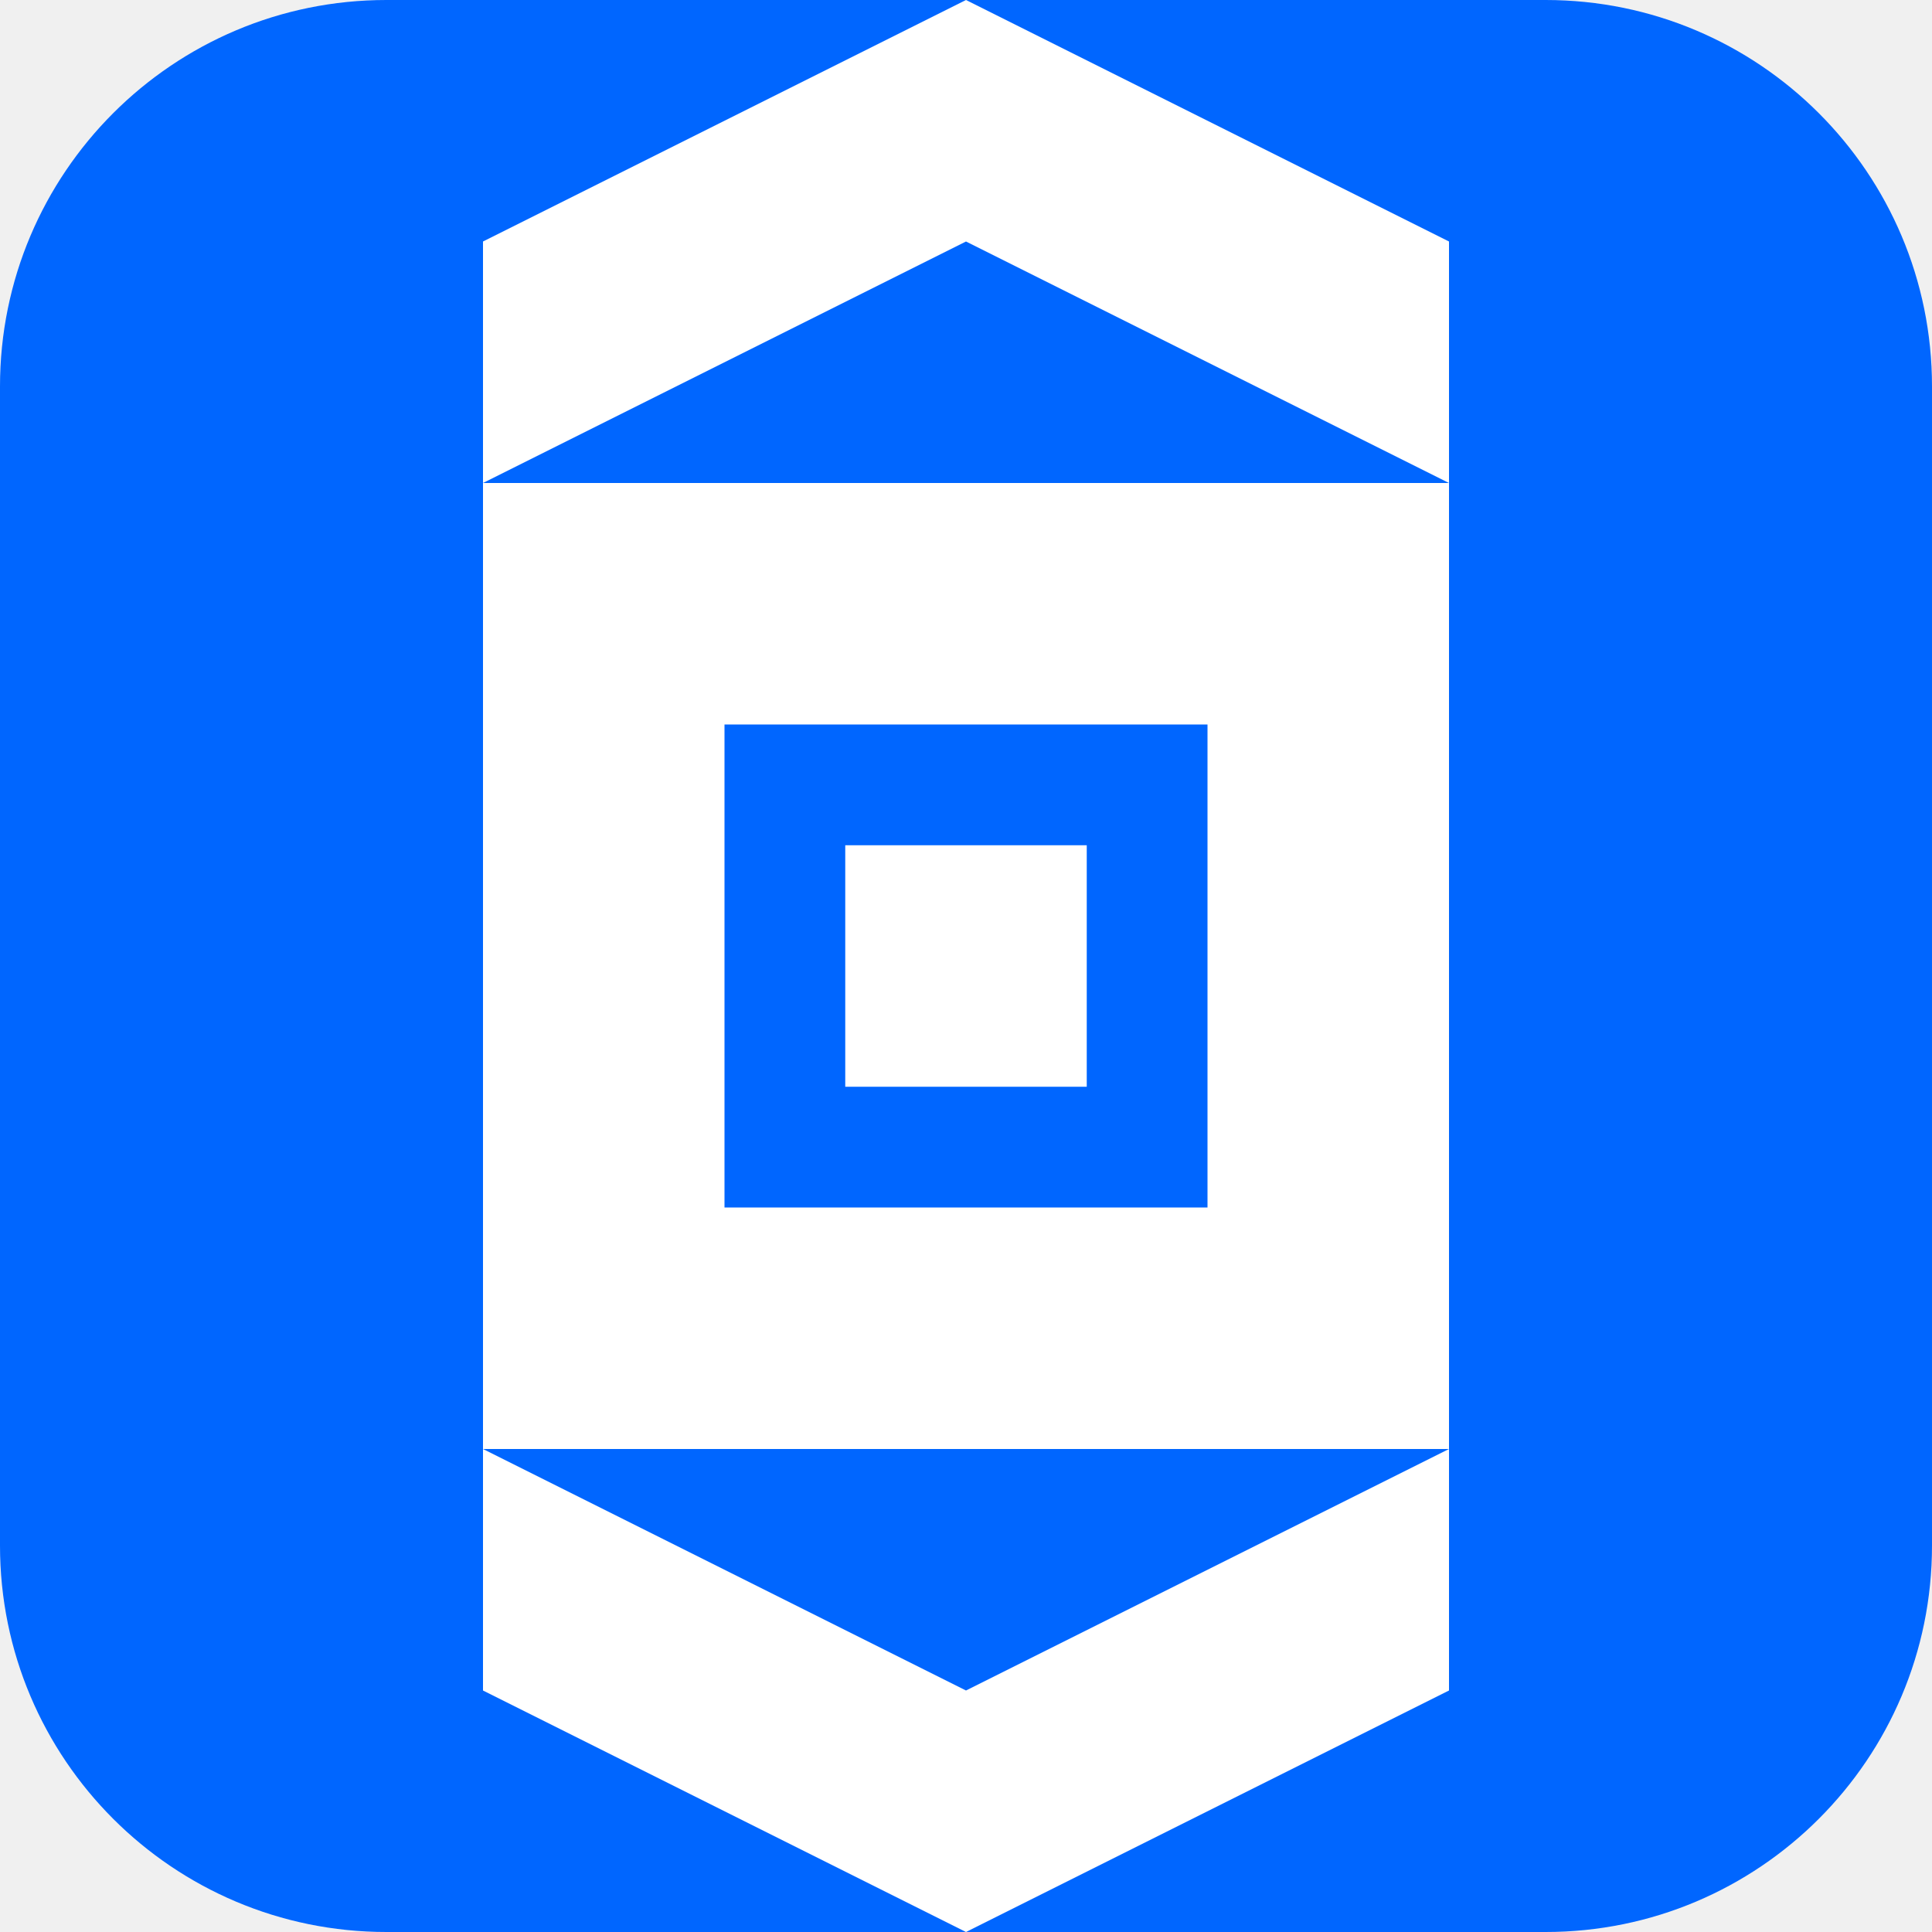
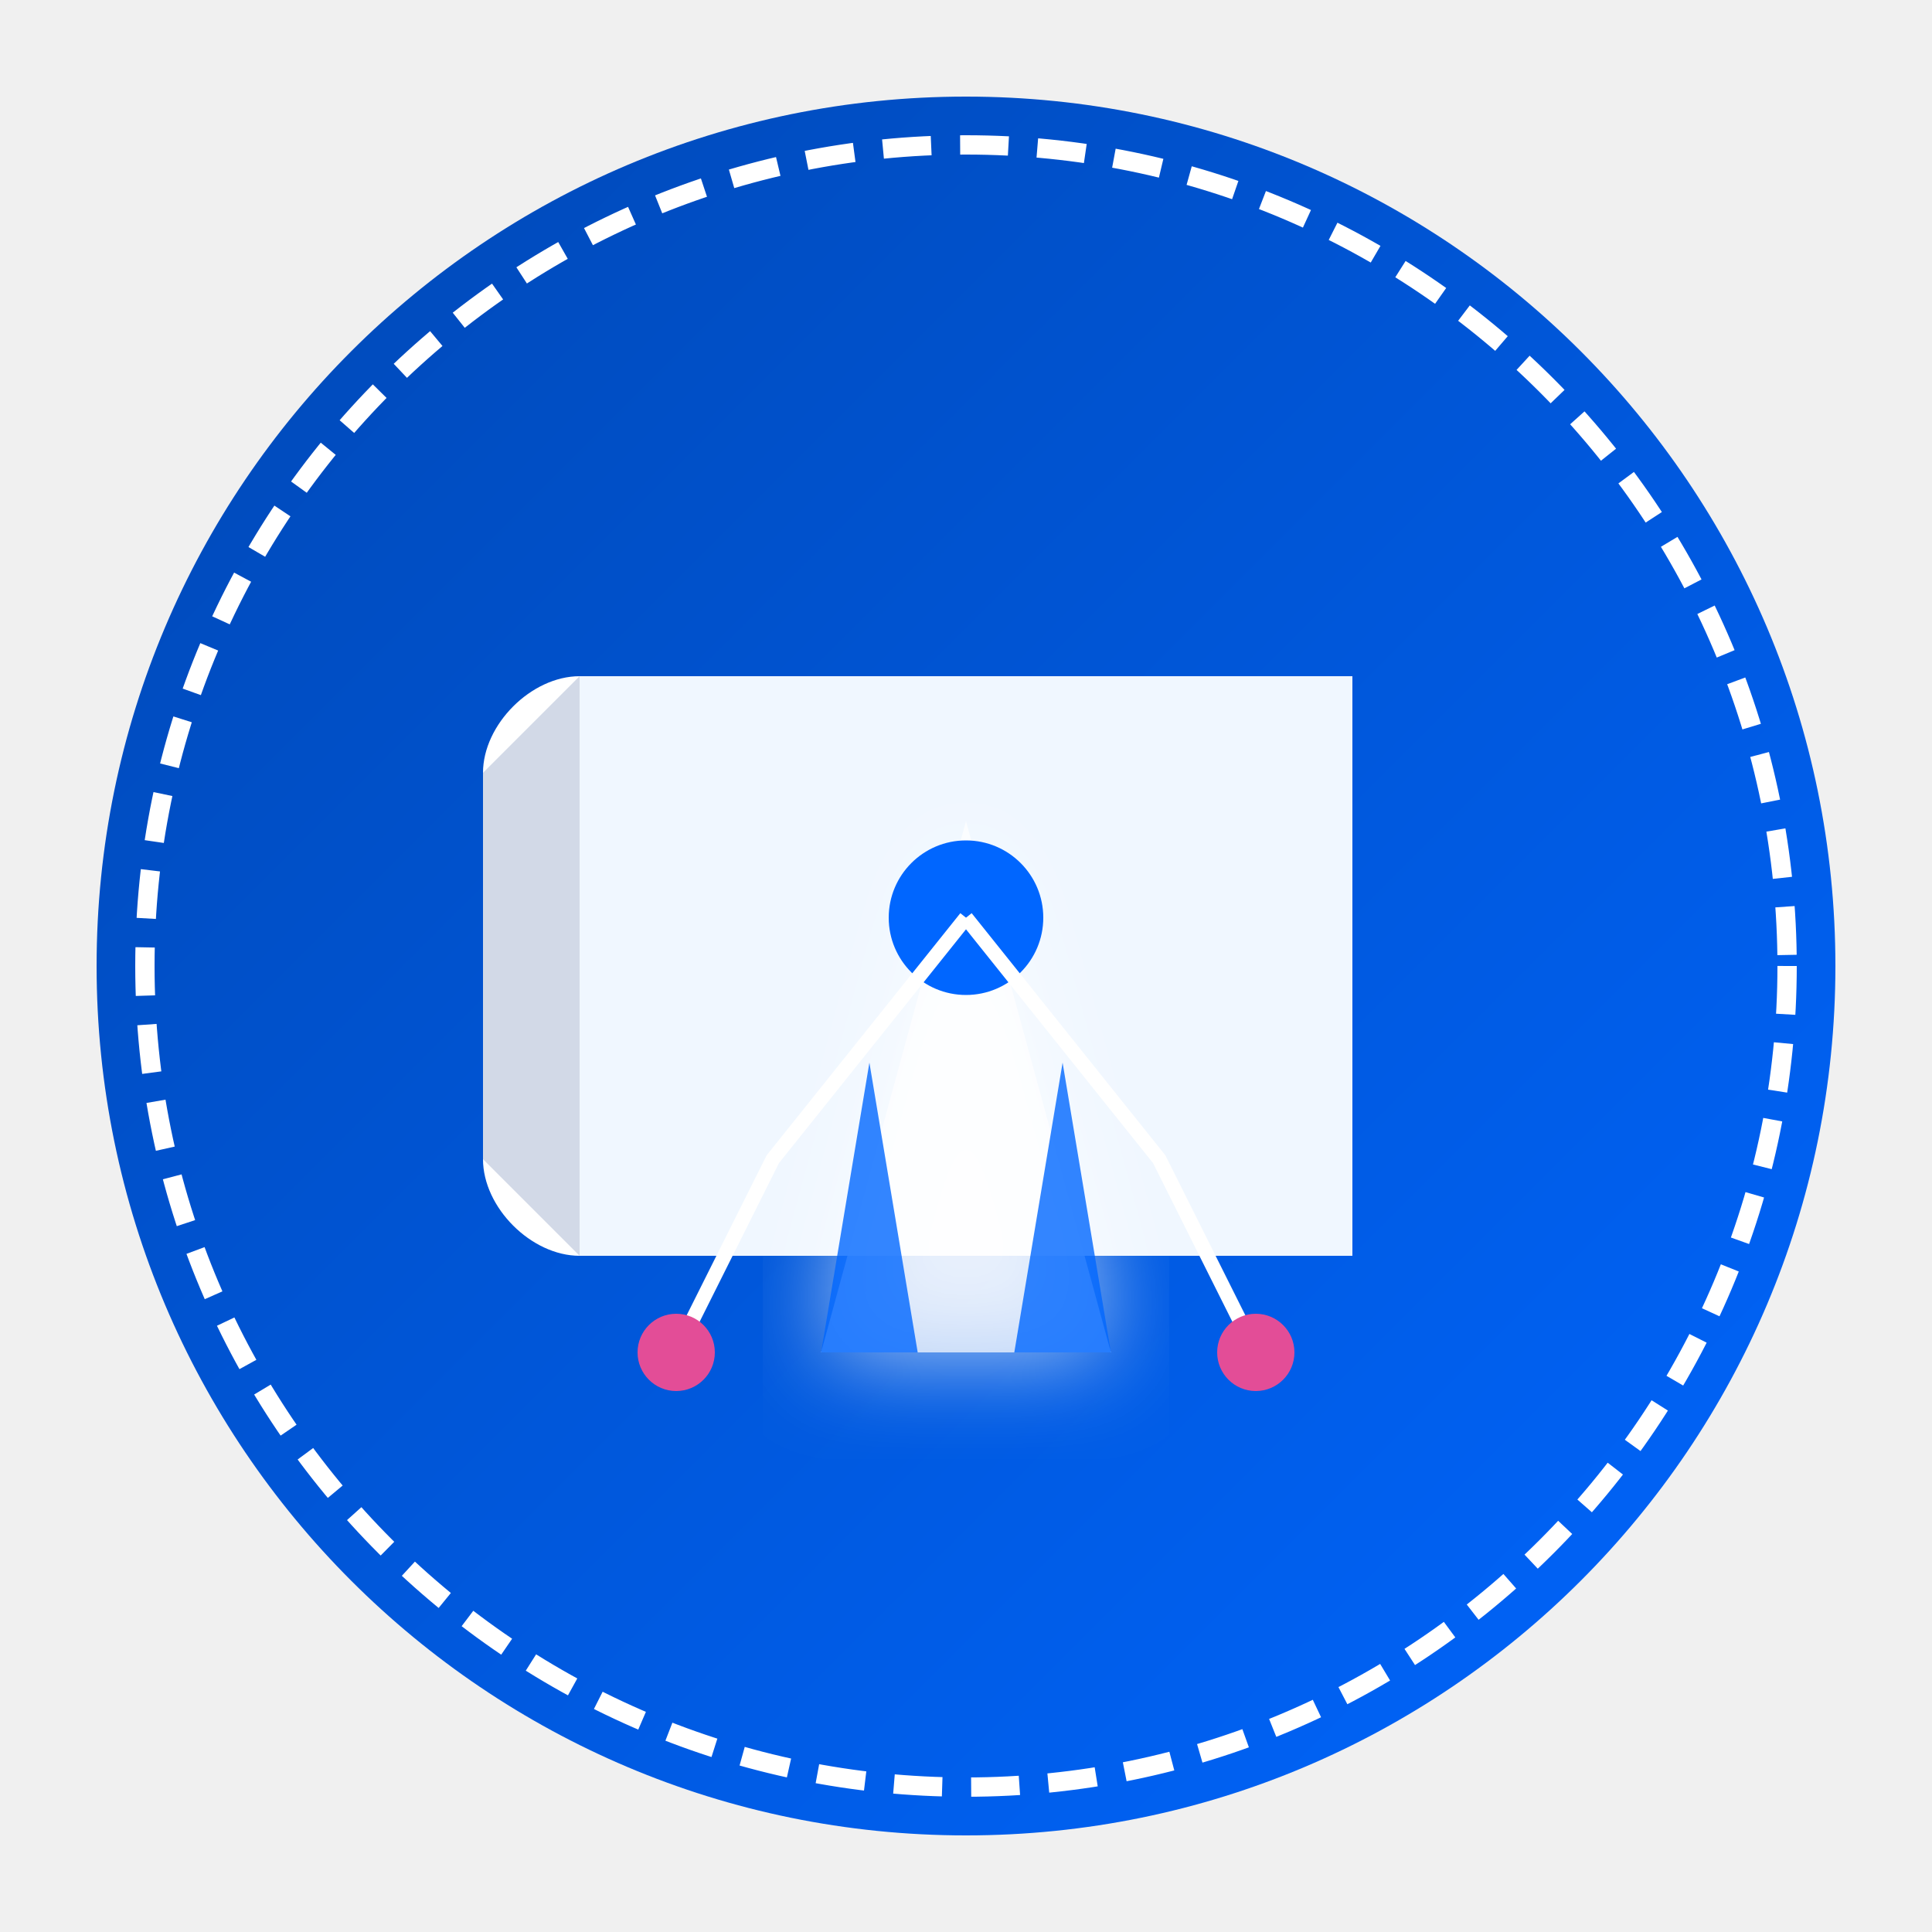
<svg xmlns="http://www.w3.org/2000/svg" width="200" height="200" viewBox="0 0 200 200" fill="none">
-   <rect width="200" height="200" rx="40" fill="#0066FF" />
-   <path d="M50 50H150V150H50V50Z" fill="white" />
-   <path d="M75 75H125V125H75V75Z" fill="#0066FF" />
-   <path d="M87.5 87.5H112.5V112.5H87.5V87.5Z" fill="white" />
-   <path d="M50 150L100 175L150 150V175L100 200L50 175V150Z" fill="white" />
-   <path d="M50 50L100 25L150 50V25L100 0L50 25V50Z" fill="white" />
+   <defs>
+     <linearGradient id="bgGradient" x1="0%" y1="0%" x2="100%" y2="100%">
+       <stop offset="0%" stop-color="#0047B3" />
+       <stop offset="100%" stop-color="#0066FF" />
+     </linearGradient>
+     <filter id="glow" x="-20%" y="-20%" width="140%" height="140%">
+       <feGaussianBlur stdDeviation="5" result="blur" />
+       <feComposite in="SourceGraphic" in2="blur" operator="over" />
+     </filter>
+   </defs>
+   <circle cx="100" cy="100" r="90" fill="url(#bgGradient)" />
+   <circle cx="100" cy="100" r="85" stroke="white" stroke-width="2" stroke-dasharray="5,3" fill="none" />
+   <path d="M60 70 L140 70 L140 130 L60 130 C55 130 50 125 50 120 L50 80 C50 75 55 70 60 70 Z" fill="#FFFFFF" />
+   <path d="M60 70 L140 70 L140 130 L60 130 C60 125 60 120 60 115 L60 70 Z" fill="#F0F7FF" />
+   <path d="M60 70 L50 80 L50 120 L60 130 L60 70 Z" fill="#D2D9E7" />
+   <path d="M100 85 L85 140 L115 140 Z" fill="rgba(255,255,255,0.7)" filter="url(#glow)" />
+   <circle cx="100" cy="95" r="8" fill="#0066FF" />
+   <path d="M90 110 L85 140 L95 140 Z" fill="#0066FF" opacity="0.8" />
+   <path d="M110 110 L105 140 L115 140 Z" fill="#0066FF" opacity="0.8" />
+   <path d="M100 95 L80 120 L70 140" stroke="white" stroke-width="1.5" fill="none" />
+   <path d="M100 95 L120 120 L130 140" stroke="white" stroke-width="1.5" fill="none" />
+   <circle cx="70" cy="140" r="4" fill="#E34D97" />
+   <circle cx="130" cy="140" r="4" fill="#E34D97" />
</svg>
